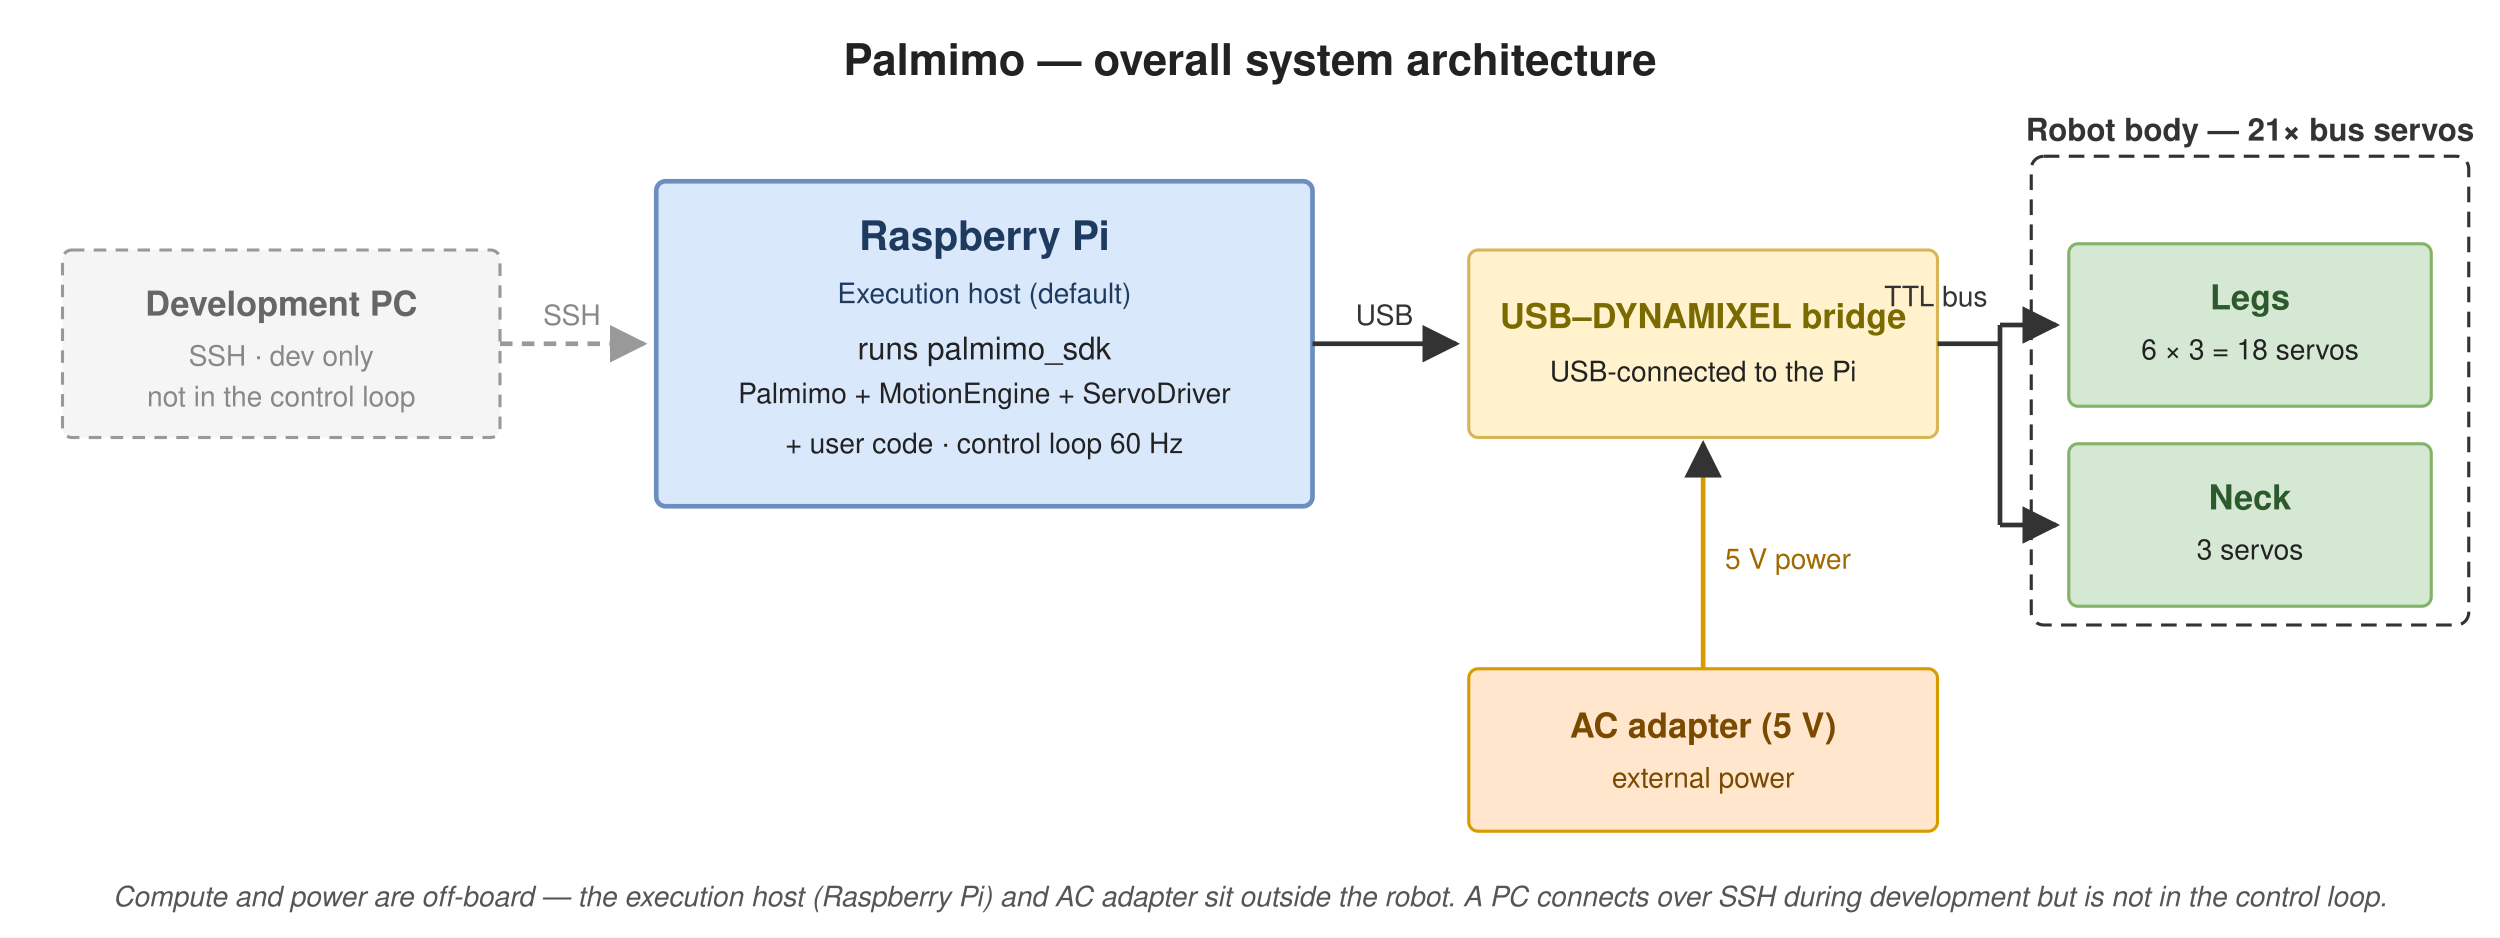
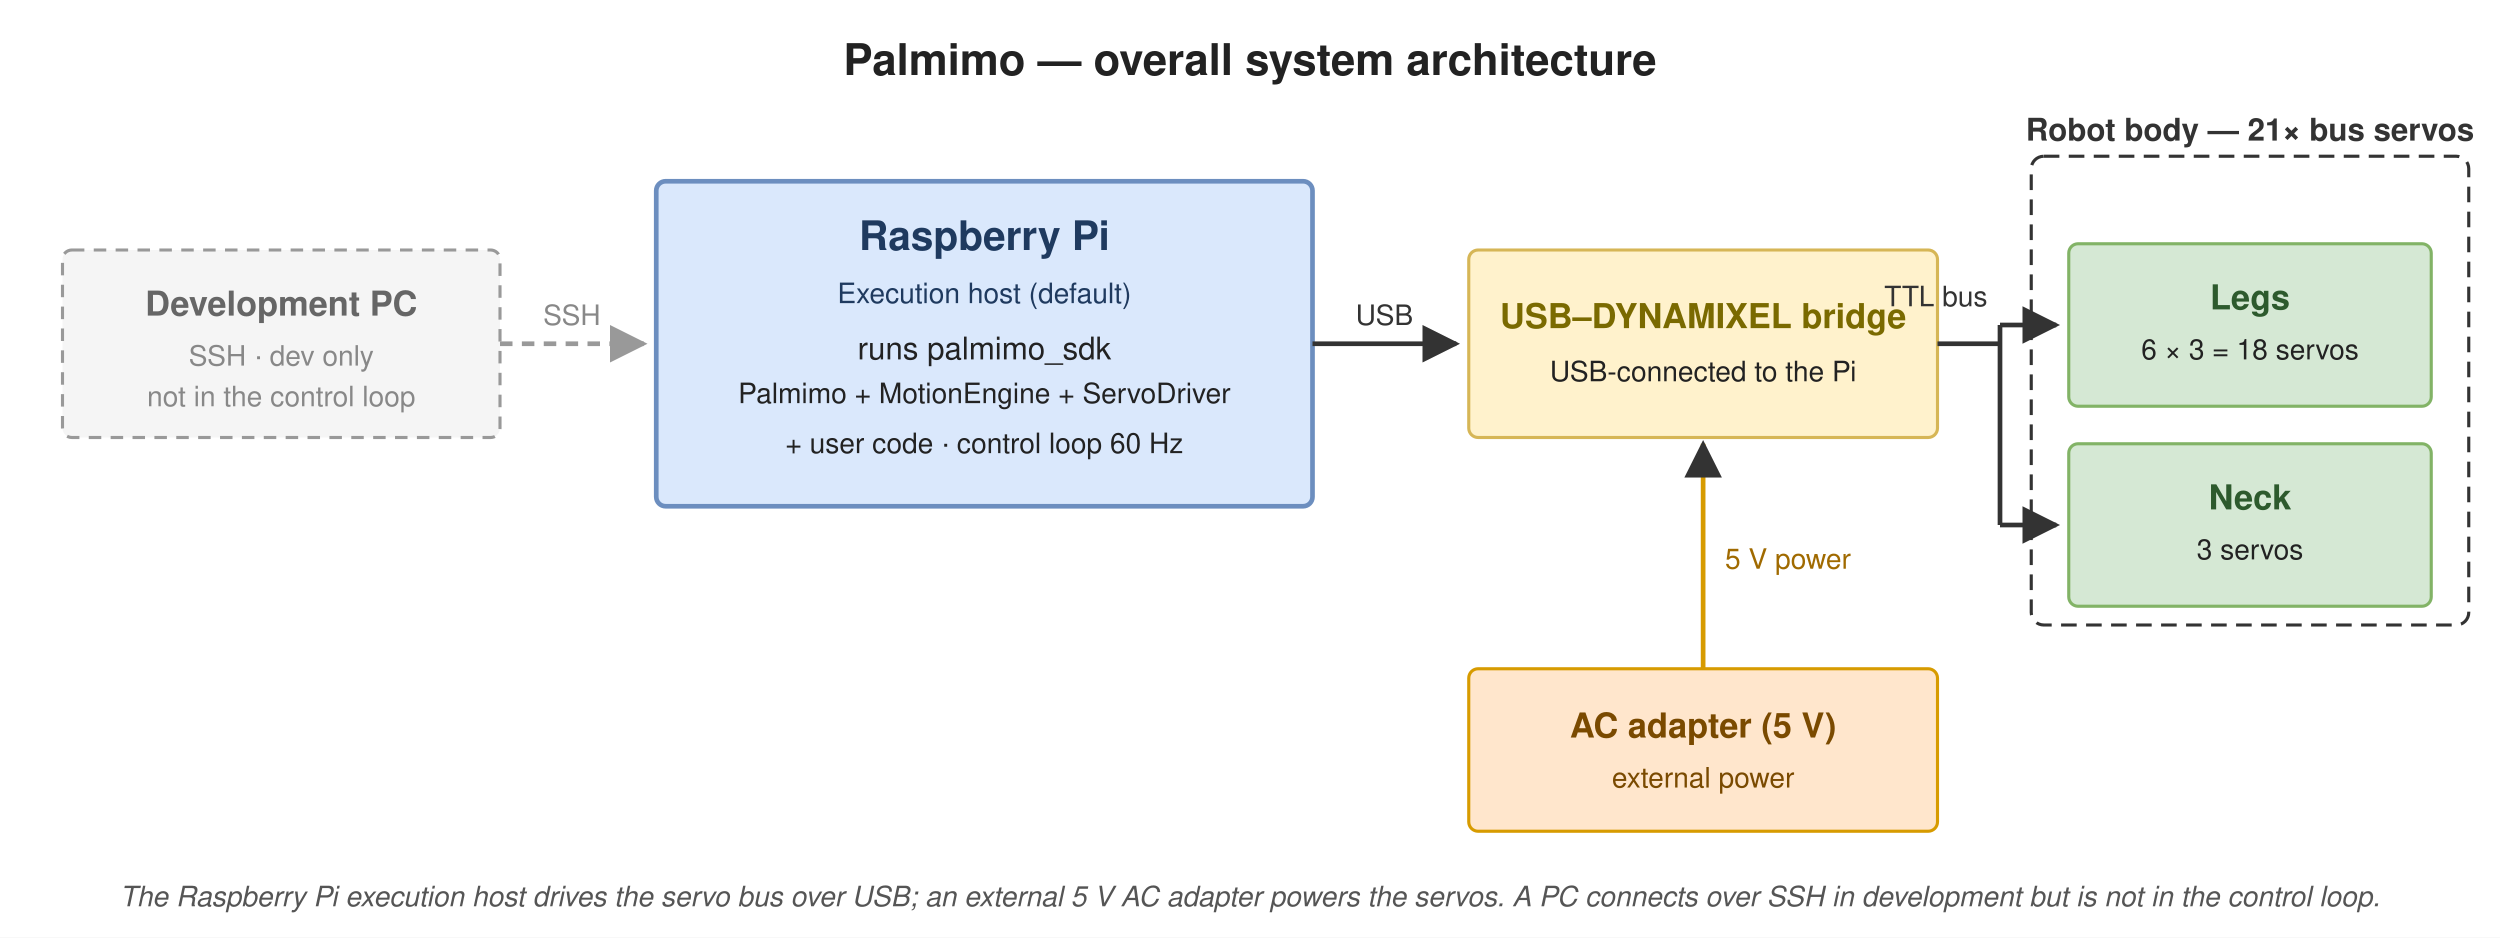
<svg xmlns="http://www.w3.org/2000/svg" version="1.1" width="800px" height="300px" viewBox="0 0 800 300">
  <defs>
    <marker id="arrow" viewBox="0 0 10 10" refX="9" refY="5" markerWidth="8" markerHeight="8" orient="auto">
      <path d="M0,0 L10,5 L0,10 z" fill="#333333" />
    </marker>
    <marker id="arrowGrey" viewBox="0 0 10 10" refX="9" refY="5" markerWidth="8" markerHeight="8" orient="auto">
      <path d="M0,0 L10,5 L0,10 z" fill="#999999" />
    </marker>
  </defs>
  <rect x="0" y="0" width="800" height="300" fill="#ffffff" />
  <text x="400" y="24" font-family="Helvetica, Arial, sans-serif" font-size="14" font-weight="bold" fill="#222222" text-anchor="middle">Palmimo — overall system architecture</text>
  <rect x="20" y="80" width="140" height="60" rx="3" fill="#f5f5f5" stroke="#999999" stroke-width="1" stroke-dasharray="4 3" />
  <text x="90" y="101" font-family="Helvetica, Arial, sans-serif" font-size="11" font-weight="bold" fill="#666666" text-anchor="middle">Development PC</text>
  <text x="90" y="117" font-family="Helvetica, Arial, sans-serif" font-size="9" fill="#888888" text-anchor="middle">SSH · dev only</text>
  <text x="90" y="130" font-family="Helvetica, Arial, sans-serif" font-size="9" fill="#888888" text-anchor="middle">not in the control loop</text>
  <rect x="210" y="58" width="210" height="104" rx="3" fill="#DAE8FC" stroke="#6C8EBF" stroke-width="1.5" />
  <text x="315" y="80" font-family="Helvetica, Arial, sans-serif" font-size="13" font-weight="bold" fill="#1f3a5f" text-anchor="middle">Raspberry Pi</text>
  <text x="315" y="97" font-family="Helvetica, Arial, sans-serif" font-size="9" fill="#1f3a5f" text-anchor="middle">Execution host (default)</text>
  <text x="315" y="115" font-family="Helvetica, Arial, sans-serif" font-size="10" fill="#222222" text-anchor="middle">runs palmimo_sdk</text>
  <text x="315" y="129" font-family="Helvetica, Arial, sans-serif" font-size="9" fill="#222222" text-anchor="middle">Palmimo + MotionEngine + ServoDriver</text>
  <text x="315" y="145" font-family="Helvetica, Arial, sans-serif" font-size="9" fill="#222222" text-anchor="middle">+ user code · control loop 60 Hz</text>
  <rect x="470" y="80" width="150" height="60" rx="3" fill="#FFF2CC" stroke="#D6B656" stroke-width="1" />
  <text x="545" y="105" font-family="Helvetica, Arial, sans-serif" font-size="11" font-weight="bold" fill="#7a6a00" text-anchor="middle">USB–DYNAMIXEL bridge</text>
  <text x="545" y="122" font-family="Helvetica, Arial, sans-serif" font-size="9" fill="#222222" text-anchor="middle">USB-connected to the Pi</text>
  <rect x="650" y="50" width="140" height="150" rx="4" fill="none" stroke="#333333" stroke-width="1" stroke-dasharray="5 3" />
  <text x="720" y="45" font-family="Helvetica, Arial, sans-serif" font-size="10" font-weight="bold" fill="#333333" text-anchor="middle">Robot body — 21× bus servos</text>
  <rect x="662" y="78" width="116" height="52" rx="3" fill="#D5E8D4" stroke="#82B366" stroke-width="1" />
  <text x="720" y="99" font-family="Helvetica, Arial, sans-serif" font-size="11" font-weight="bold" fill="#2d5a2d" text-anchor="middle">Legs</text>
  <text x="720" y="115" font-family="Helvetica, Arial, sans-serif" font-size="9" fill="#222222" text-anchor="middle">6 × 3 = 18 servos</text>
  <rect x="662" y="142" width="116" height="52" rx="3" fill="#D5E8D4" stroke="#82B366" stroke-width="1" />
  <text x="720" y="163" font-family="Helvetica, Arial, sans-serif" font-size="11" font-weight="bold" fill="#2d5a2d" text-anchor="middle">Neck</text>
  <text x="720" y="179" font-family="Helvetica, Arial, sans-serif" font-size="9" fill="#222222" text-anchor="middle">3 servos</text>
  <rect x="470" y="214" width="150" height="52" rx="3" fill="#FFE6CC" stroke="#D79B00" stroke-width="1" />
  <text x="545" y="236" font-family="Helvetica, Arial, sans-serif" font-size="11" font-weight="bold" fill="#7a4a00" text-anchor="middle">AC adapter (5 V)</text>
  <text x="545" y="252" font-family="Helvetica, Arial, sans-serif" font-size="9" fill="#7a4a00" text-anchor="middle">external power</text>
  <path d="M 160 110 L 206 110" fill="none" stroke="#999999" stroke-width="1.5" stroke-dasharray="4 3" marker-end="url(#arrowGrey)" />
  <text x="183" y="104" font-family="Helvetica, Arial, sans-serif" font-size="9" fill="#888888" text-anchor="middle">SSH</text>
  <path d="M 420 110 L 466 110" fill="none" stroke="#333333" stroke-width="1.5" marker-end="url(#arrow)" />
  <text x="443" y="104" font-family="Helvetica, Arial, sans-serif" font-size="9" fill="#333333" text-anchor="middle">USB</text>
  <path d="M 620 110 L 640 110" fill="none" stroke="#333333" stroke-width="1.5" />
  <path d="M 640 104 L 640 168" fill="none" stroke="#333333" stroke-width="1.5" />
  <path d="M 640 104 L 658 104" fill="none" stroke="#333333" stroke-width="1.5" marker-end="url(#arrow)" />
  <path d="M 640 168 L 658 168" fill="none" stroke="#333333" stroke-width="1.5" marker-end="url(#arrow)" />
  <text x="636" y="98" font-family="Helvetica, Arial, sans-serif" font-size="9" fill="#333333" text-anchor="end">TTL bus</text>
  <path d="M 545 214 L 545 142" fill="none" stroke="#D79B00" stroke-width="1.5" marker-end="url(#arrow)" />
  <text x="552" y="182" font-family="Helvetica, Arial, sans-serif" font-size="9" fill="#a06a00" text-anchor="start">5 V power</text>
-   <text x="400" y="290" font-family="Helvetica, Arial, sans-serif" font-size="9" font-style="italic" fill="#555555" text-anchor="middle">Compute and power are off-board — the execution host (Raspberry Pi) and AC adapter sit outside the robot. A PC connects over SSH during development but is not in the control loop.</text>
+   <text x="400" y="290" font-family="Helvetica, Arial, sans-serif" font-size="9" font-style="italic" fill="#555555" text-anchor="middle">The Raspberry Pi execution host drives the servo bus over USB; an external 5 V AC adapter powers the servos. A PC connects over SSH in development but is not in the control loop.</text>
</svg>
